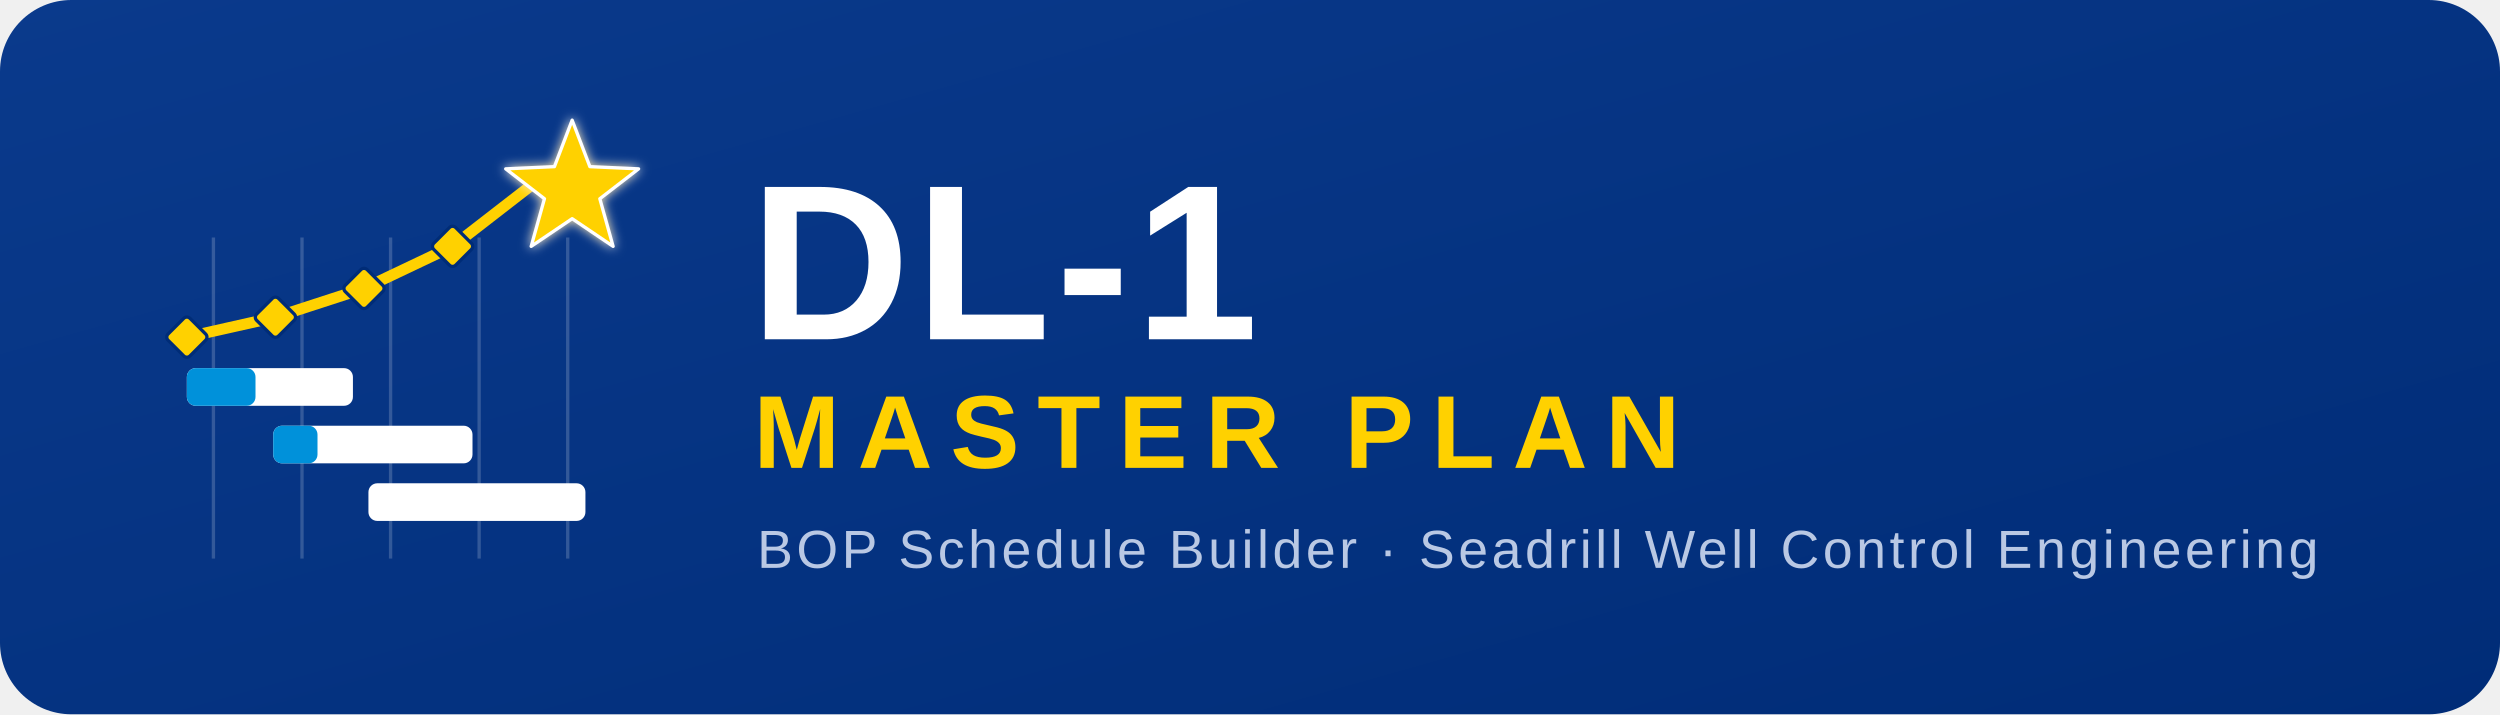
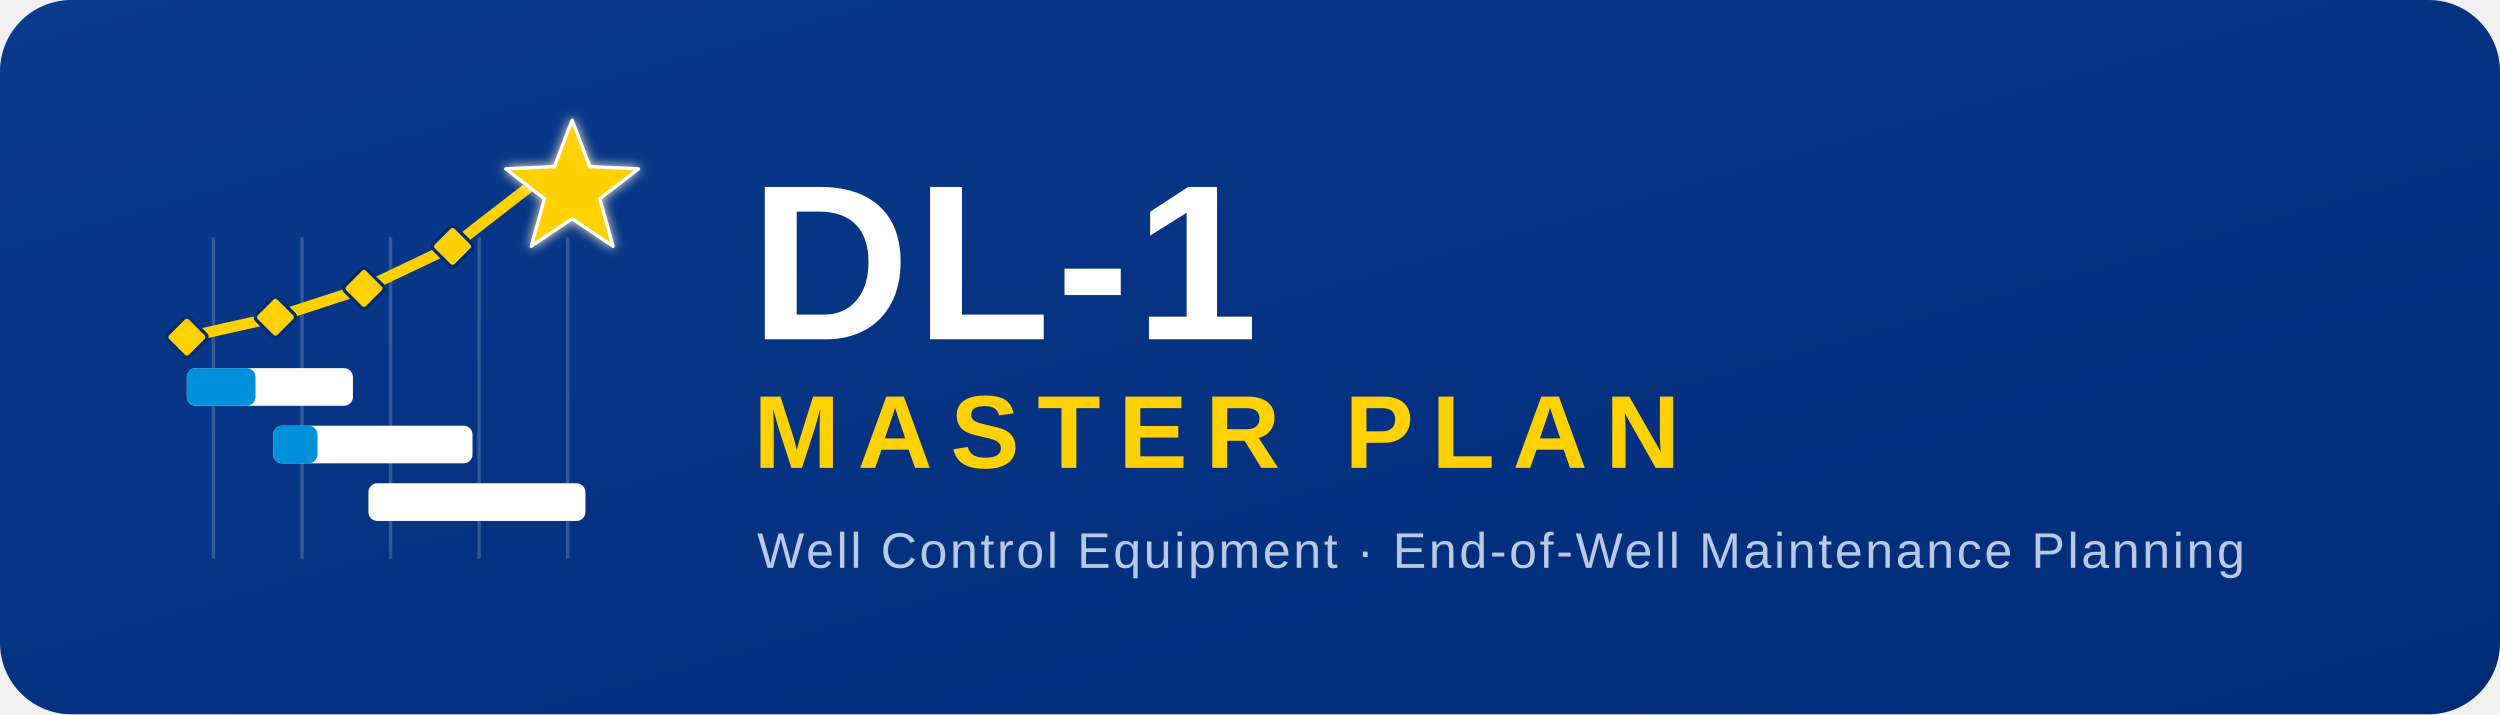
<svg xmlns="http://www.w3.org/2000/svg" viewBox="0 0 1400 400" width="1400" height="400">
  <defs>
    <linearGradient id="bg" x1="0" y1="0" x2="1" y2="1">
      <stop offset="0" stop-color="#0A3A8C" />
      <stop offset="1" stop-color="#002C77" />
    </linearGradient>
    <filter id="glow" x="-50%" y="-50%" width="200%" height="200%">
      <feGaussianBlur stdDeviation="5" result="b" />
      <feMerge>
        <feMergeNode in="b" />
        <feMergeNode in="SourceGraphic" />
      </feMerge>
    </filter>
  </defs>
  <rect width="1400" height="400" rx="40" fill="url(#bg)" />
  <g transform="translate(60,40) scale(0.62)">
    <g stroke="#FFFFFF" stroke-opacity=".18" stroke-width="3">
      <line x1="96" y1="150" x2="96" y2="440" />
      <line x1="176" y1="150" x2="176" y2="440" />
      <line x1="256" y1="150" x2="256" y2="440" />
      <line x1="336" y1="150" x2="336" y2="440" />
      <line x1="416" y1="150" x2="416" y2="440" />
    </g>
    <g fill="#FFFFFF">
      <rect x="72" y="268" width="150" height="34" rx="8" />
      <rect x="150" y="320" width="180" height="34" rx="8" />
      <rect x="236" y="372" width="196" height="34" rx="8" />
    </g>
    <rect x="72" y="268" width="62" height="34" rx="8" fill="#0091DA" />
    <rect x="150" y="320" width="40" height="34" rx="8" fill="#0091DA" />
    <polyline points="72,240 152,222 232,196 312,158 392,96" fill="none" stroke="#FFD100" stroke-width="10" stroke-linecap="round" stroke-linejoin="round" />
    <g fill="#FFD100" stroke="#002C77" stroke-width="3">
      <rect x="58" y="226" width="28" height="28" rx="4" transform="rotate(45 72 240)" />
      <rect x="138" y="208" width="28" height="28" rx="4" transform="rotate(45 152 222)" />
      <rect x="218" y="182" width="28" height="28" rx="4" transform="rotate(45 232 196)" />
      <rect x="298" y="144" width="28" height="28" rx="4" transform="rotate(45 312 158)" />
    </g>
    <g filter="url(#glow)">
      <polygon points="420,44 436,86 480,88 445,115 457,158 420,133 383,158 395,115 360,88 404,86" fill="#FFD100" stroke="#FFFFFF" stroke-width="3" stroke-linejoin="round" />
    </g>
  </g>
  <text x="420" y="190" font-family="Montserrat, 'Segoe UI', Arial, sans-serif" font-weight="800" font-size="124" fill="#FFFFFF" letter-spacing="3">DL-1</text>
  <text x="422" y="262" font-family="Montserrat, 'Segoe UI', Arial, sans-serif" font-weight="700" font-size="58" fill="#FFD100" letter-spacing="10">MASTER PLAN</text>
-   <text x="424" y="318" font-family="Montserrat, 'Segoe UI', Arial, sans-serif" font-weight="500" font-size="30" fill="#B9C8E4" letter-spacing="2">BOP Schedule Builder  ·  Seadrill Well Control Engineering</text>
+   <text x="424" y="318" font-family="Montserrat, 'Segoe UI', Arial, sans-serif" font-weight="500" font-size="28" fill="#B9C8E4" letter-spacing="1.5">Well Control Equipment  ·  End-of-Well Maintenance Planning</text>
</svg>
